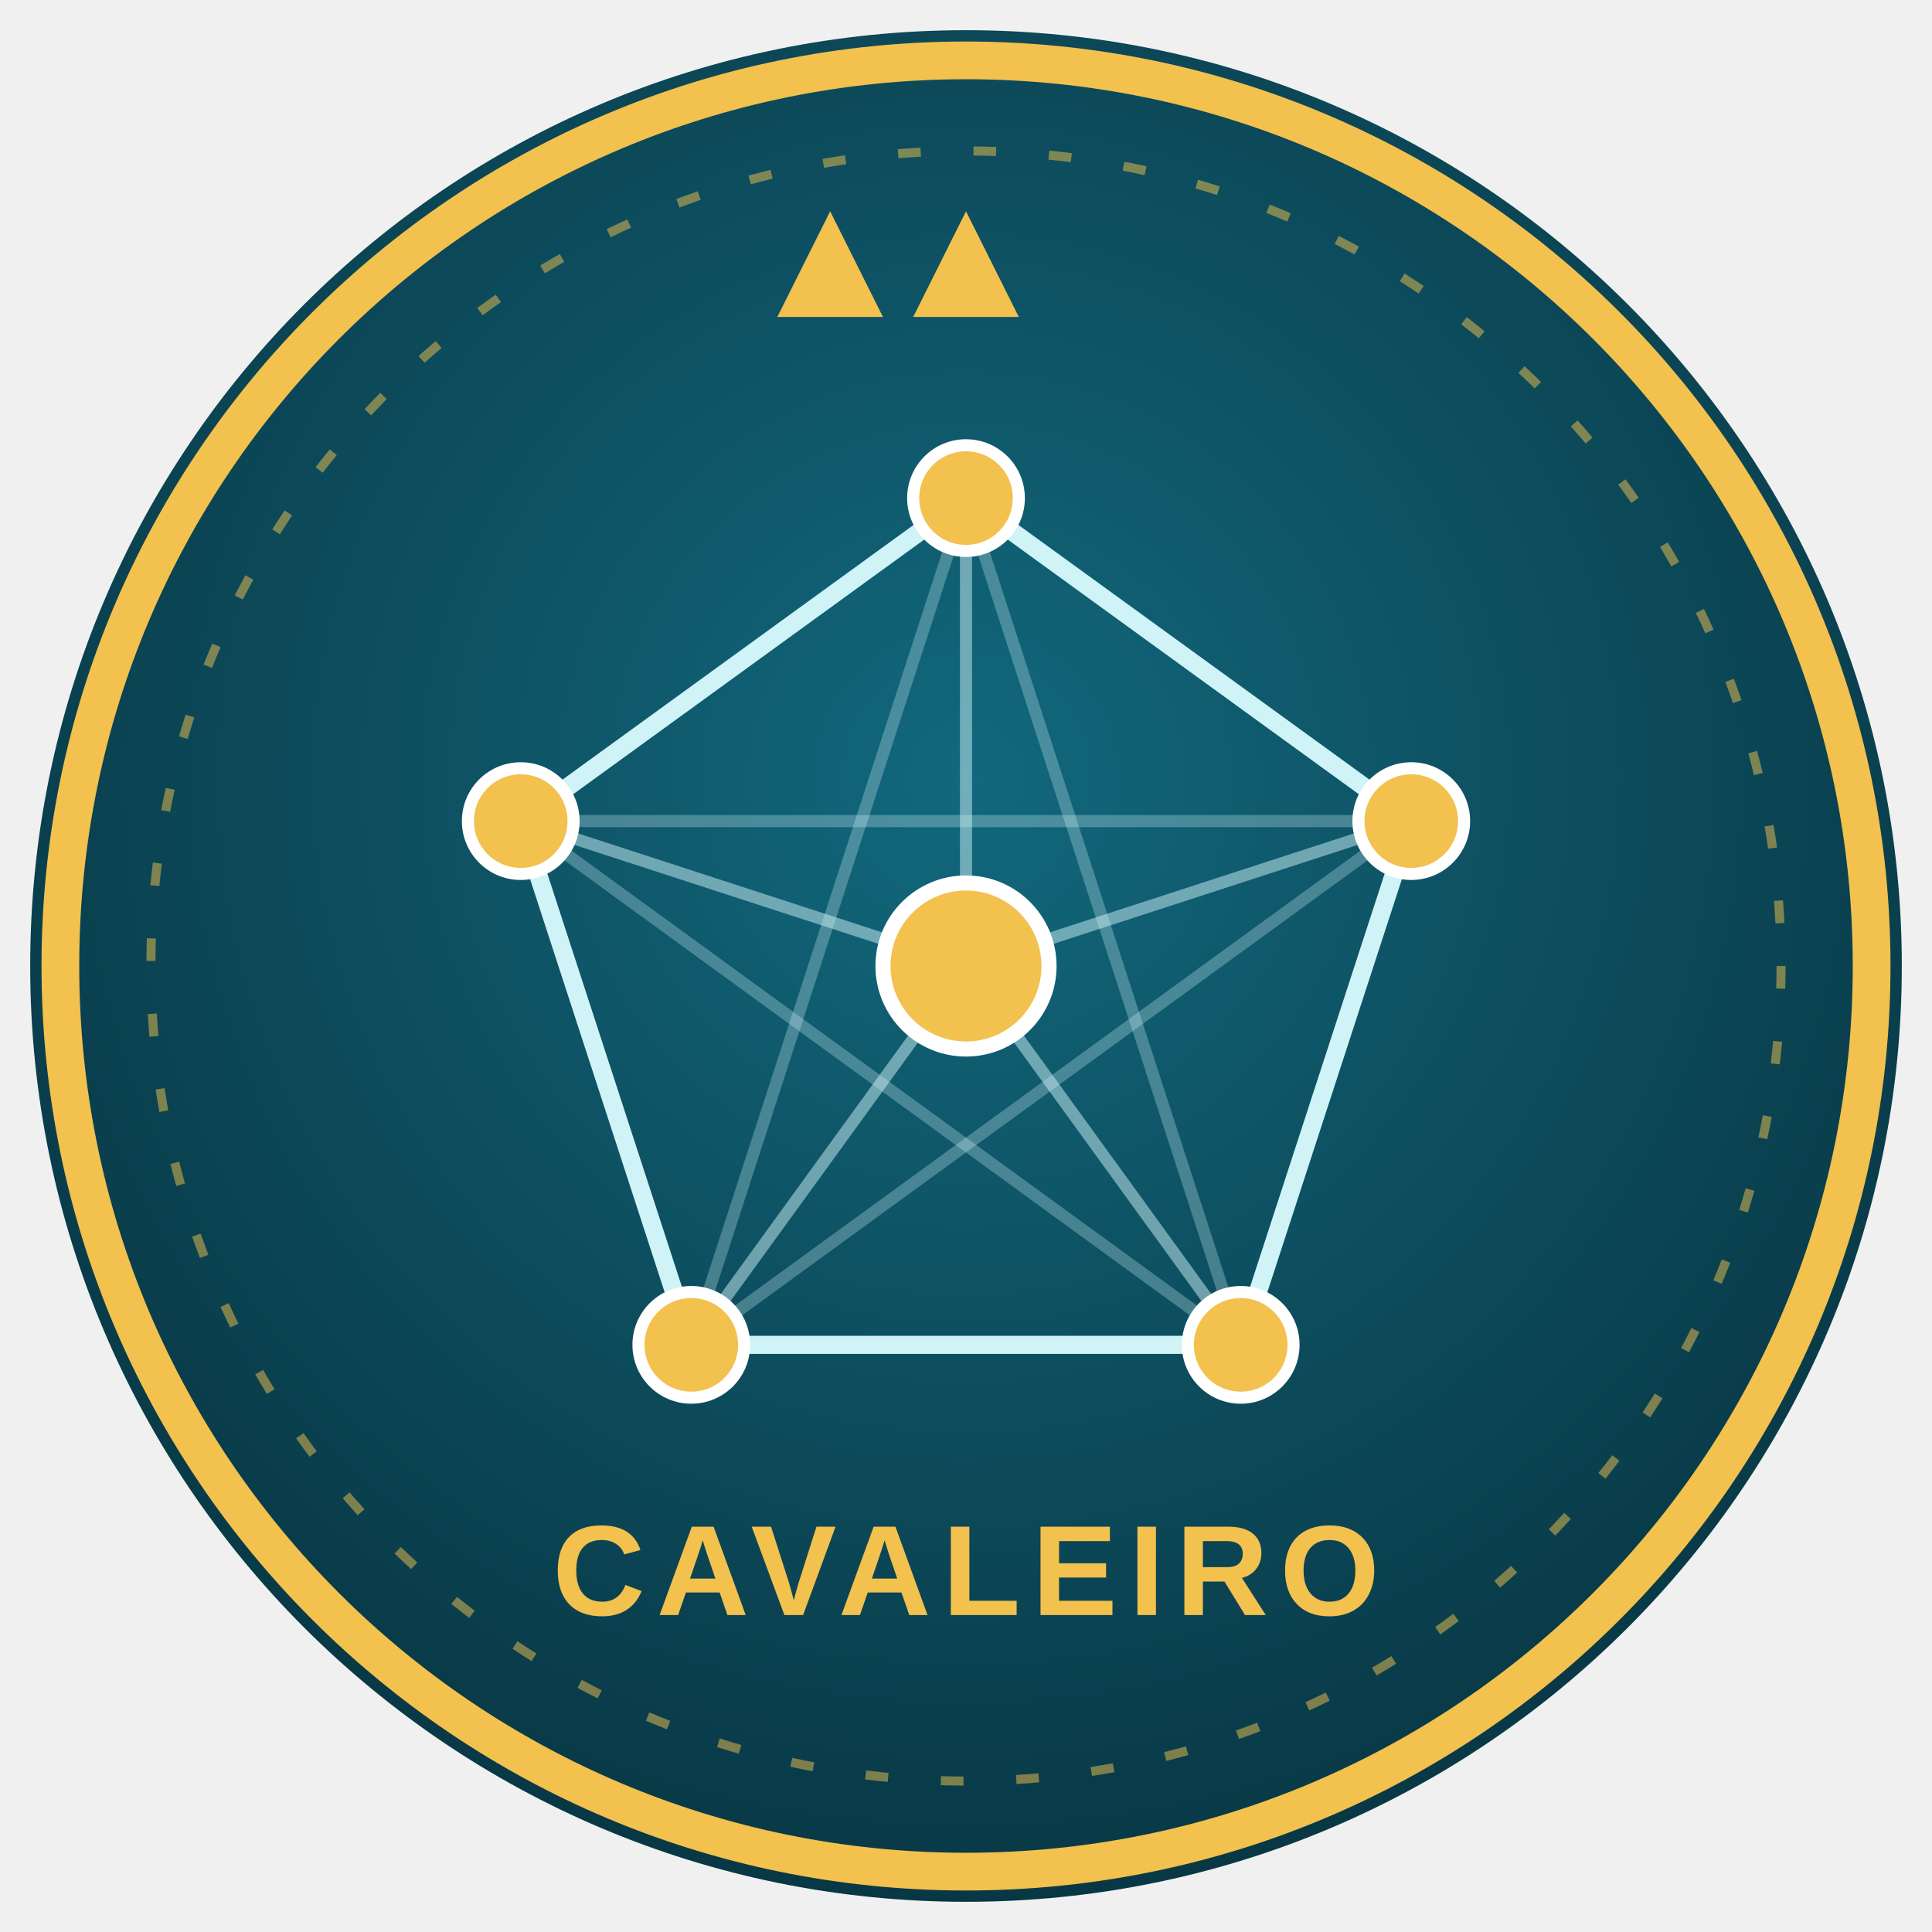
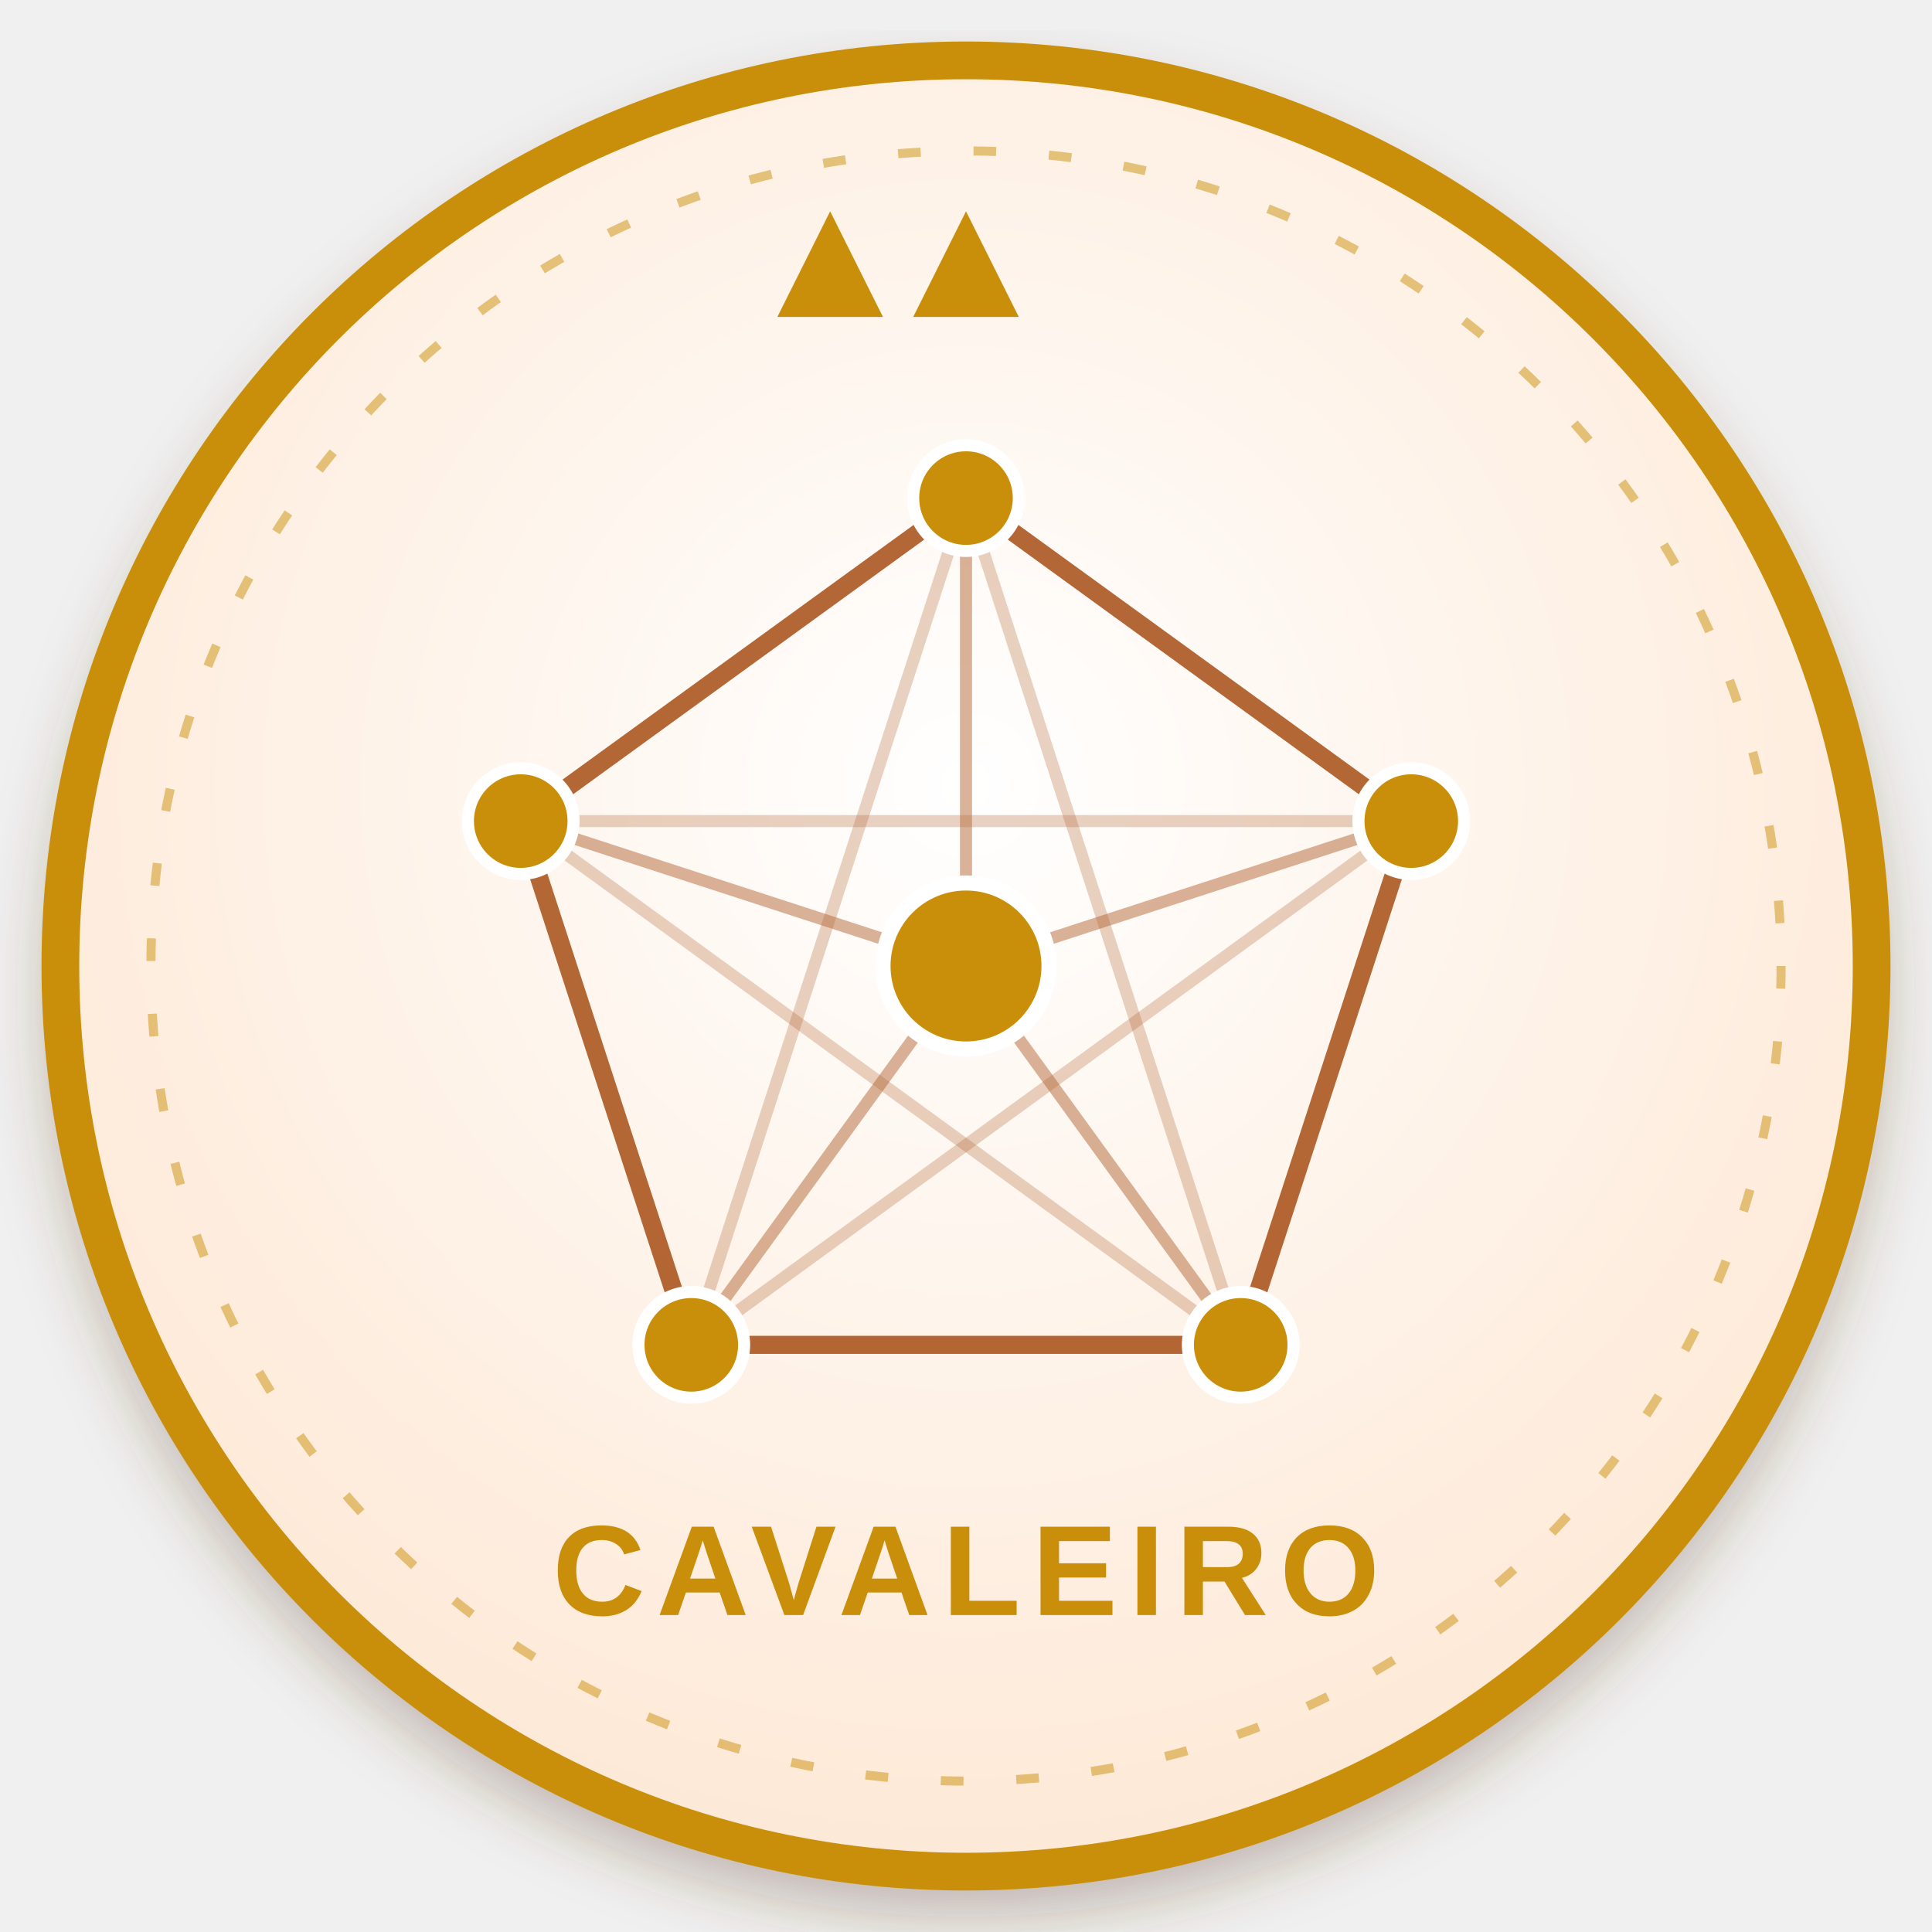
<svg xmlns="http://www.w3.org/2000/svg" viewBox="0 0 256 256" width="256" height="256" role="img" aria-label="Avatar Cavaleiro">
  <defs>
    <radialGradient id="a3" cx=".5" cy=".4" r=".75">
-       <stop offset="0" stop-color="#12687D" />
-       <stop offset="1" stop-color="#062B36" />
+       <stop offset="0" stop-color="#ffffff" />
+       <stop offset="1" stop-color="#fde3cc" />
    </radialGradient>
+     <filter id="s3" x="-10%" y="-10%" width="120%" height="125%">
+       <feDropShadow dx="0" dy="4" stdDeviation="4" flood-color="#5c381a" flood-opacity=".3" />
+     </filter>
  </defs>
-   <circle cx="128" cy="128" r="124" fill="url(#a3)" />
-   <circle cx="128" cy="128" r="120" fill="none" stroke="#F2C14E" stroke-width="5" />
-   <circle cx="128" cy="128" r="108" fill="none" stroke="#F2C14E" stroke-width="1.2" opacity=".5" stroke-dasharray="3 7" />
-   <g stroke="#CFF3F7" stroke-width="2.4" stroke-linecap="round" fill="none">
+   <g filter="url(#s3)">
+     <circle cx="128" cy="128" r="122" fill="url(#a3)" />
+   </g>
+   <circle cx="128" cy="128" r="120" fill="none" stroke="#c98f0a" stroke-width="5" />
+   <circle cx="128" cy="128" r="108" fill="none" stroke="#c98f0a" stroke-width="1.2" opacity=".5" stroke-dasharray="3 7" />
+   <g stroke="#a64d14" stroke-width="2.4" stroke-linecap="round" fill="none" opacity=".85">
    <path d="M128.0 66.0L187.0 108.8" />
    <path d="M187.0 108.8L164.4 178.2" />
    <path d="M164.4 178.2L91.6 178.2" />
    <path d="M91.6 178.2L69.0 108.8" />
    <path d="M69.0 108.8L128.0 66.0" />
    <g stroke-width="1.6">
      <path d="M128 128L128.0 66.0" opacity=".5" />
      <path d="M128 128L187.0 108.8" opacity=".5" />
      <path d="M128 128L164.4 178.2" opacity=".5" />
      <path d="M128 128L91.6 178.2" opacity=".5" />
      <path d="M128 128L69.0 108.8" opacity=".5" />
      <path d="M128.0 66.0L164.4 178.2" opacity=".3" />
      <path d="M187.0 108.8L91.6 178.2" opacity=".3" />
      <path d="M164.4 178.2L69.0 108.8" opacity=".3" />
      <path d="M91.6 178.2L128.0 66.0" opacity=".3" />
      <path d="M69.0 108.8L187.0 108.8" opacity=".3" />
    </g>
  </g>
-   <circle cx="128.0" cy="66.0" r="7" fill="#F2C14E" stroke="#fff" stroke-width="1.6" />
-   <circle cx="187.0" cy="108.8" r="7" fill="#F2C14E" stroke="#fff" stroke-width="1.6" />
-   <circle cx="164.4" cy="178.2" r="7" fill="#F2C14E" stroke="#fff" stroke-width="1.6" />
-   <circle cx="91.6" cy="178.2" r="7" fill="#F2C14E" stroke="#fff" stroke-width="1.6" />
-   <circle cx="69.0" cy="108.8" r="7" fill="#F2C14E" stroke="#fff" stroke-width="1.6" />
-   <circle cx="128" cy="128" r="11" fill="#F2C14E" stroke="#fff" stroke-width="2" />
-   <path d="M110 28l-7 14h14z" fill="#F2C14E" />
-   <path d="M128 28l-7 14h14z" fill="#F2C14E" />
-   <text x="128" y="214" text-anchor="middle" font-family="'Barlow Condensed',Arial,sans-serif" font-weight="700" font-size="17" fill="#F2C14E" letter-spacing="1.5">CAVALEIRO</text>
+   <circle cx="128.0" cy="66.0" r="7" fill="#c98f0a" stroke="#fff" stroke-width="1.6" />
+   <circle cx="187.0" cy="108.8" r="7" fill="#c98f0a" stroke="#fff" stroke-width="1.6" />
+   <circle cx="164.4" cy="178.2" r="7" fill="#c98f0a" stroke="#fff" stroke-width="1.6" />
+   <circle cx="91.6" cy="178.2" r="7" fill="#c98f0a" stroke="#fff" stroke-width="1.6" />
+   <circle cx="69.0" cy="108.8" r="7" fill="#c98f0a" stroke="#fff" stroke-width="1.6" />
+   <circle cx="128" cy="128" r="11" fill="#c98f0a" stroke="#fff" stroke-width="2" />
+   <path d="M110 28l-7 14h14z" fill="#c98f0a" />
+   <path d="M128 28l-7 14h14z" fill="#c98f0a" />
+   <text x="128" y="214" text-anchor="middle" font-family="'Barlow Condensed',Arial,sans-serif" font-weight="700" font-size="17" fill="#c98f0a" letter-spacing="1.5">CAVALEIRO</text>
</svg>
